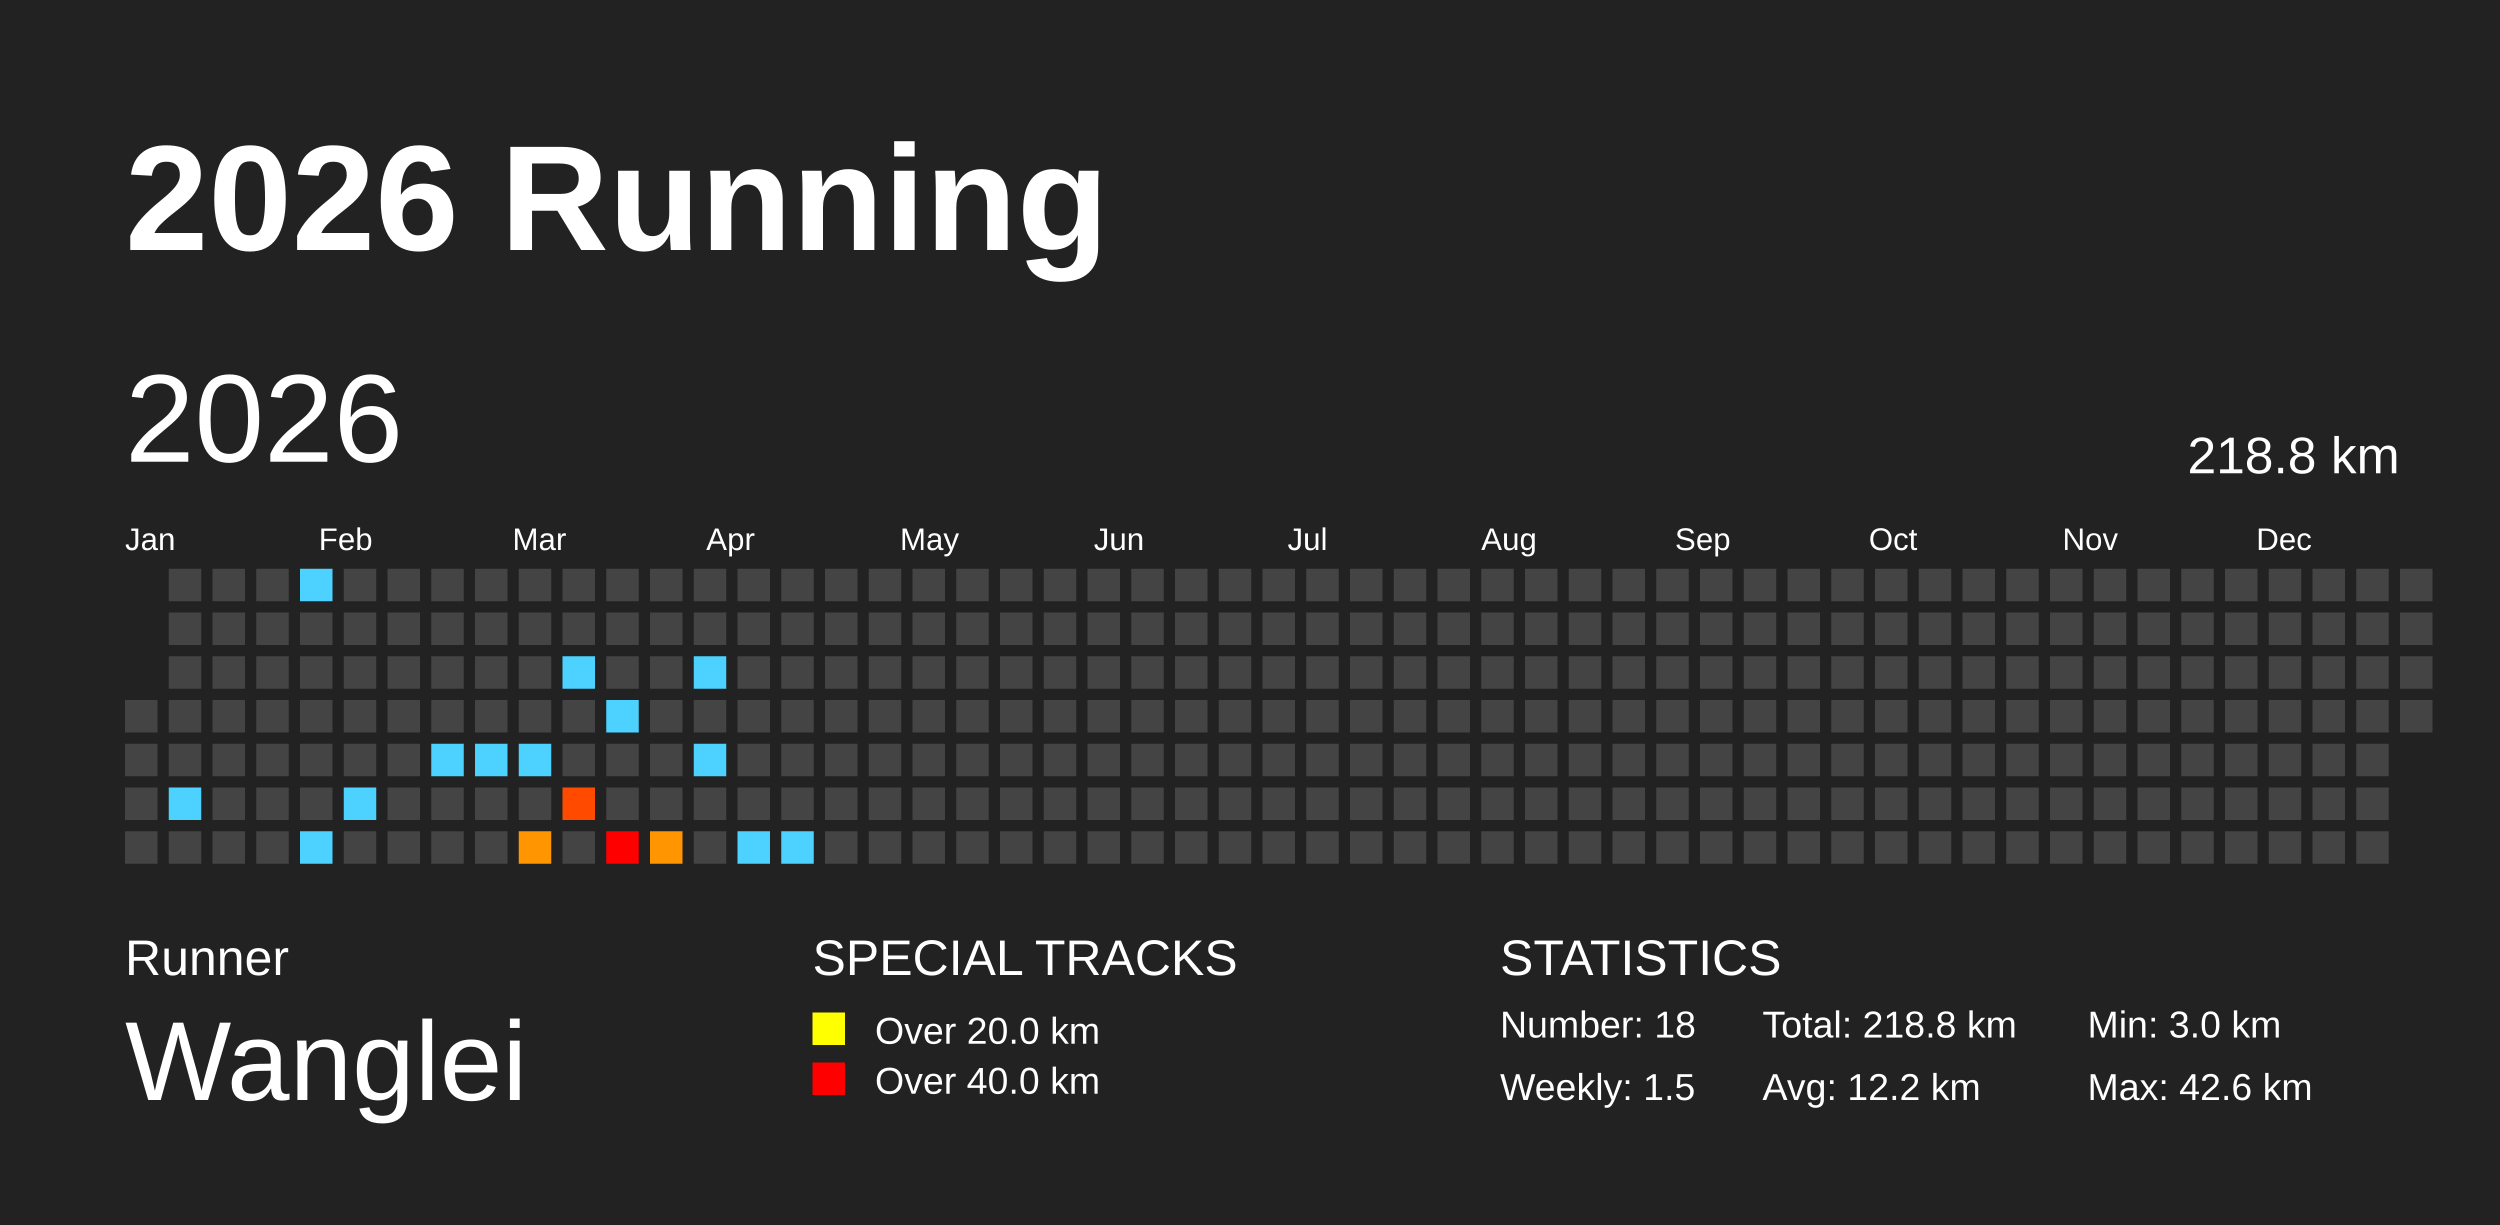
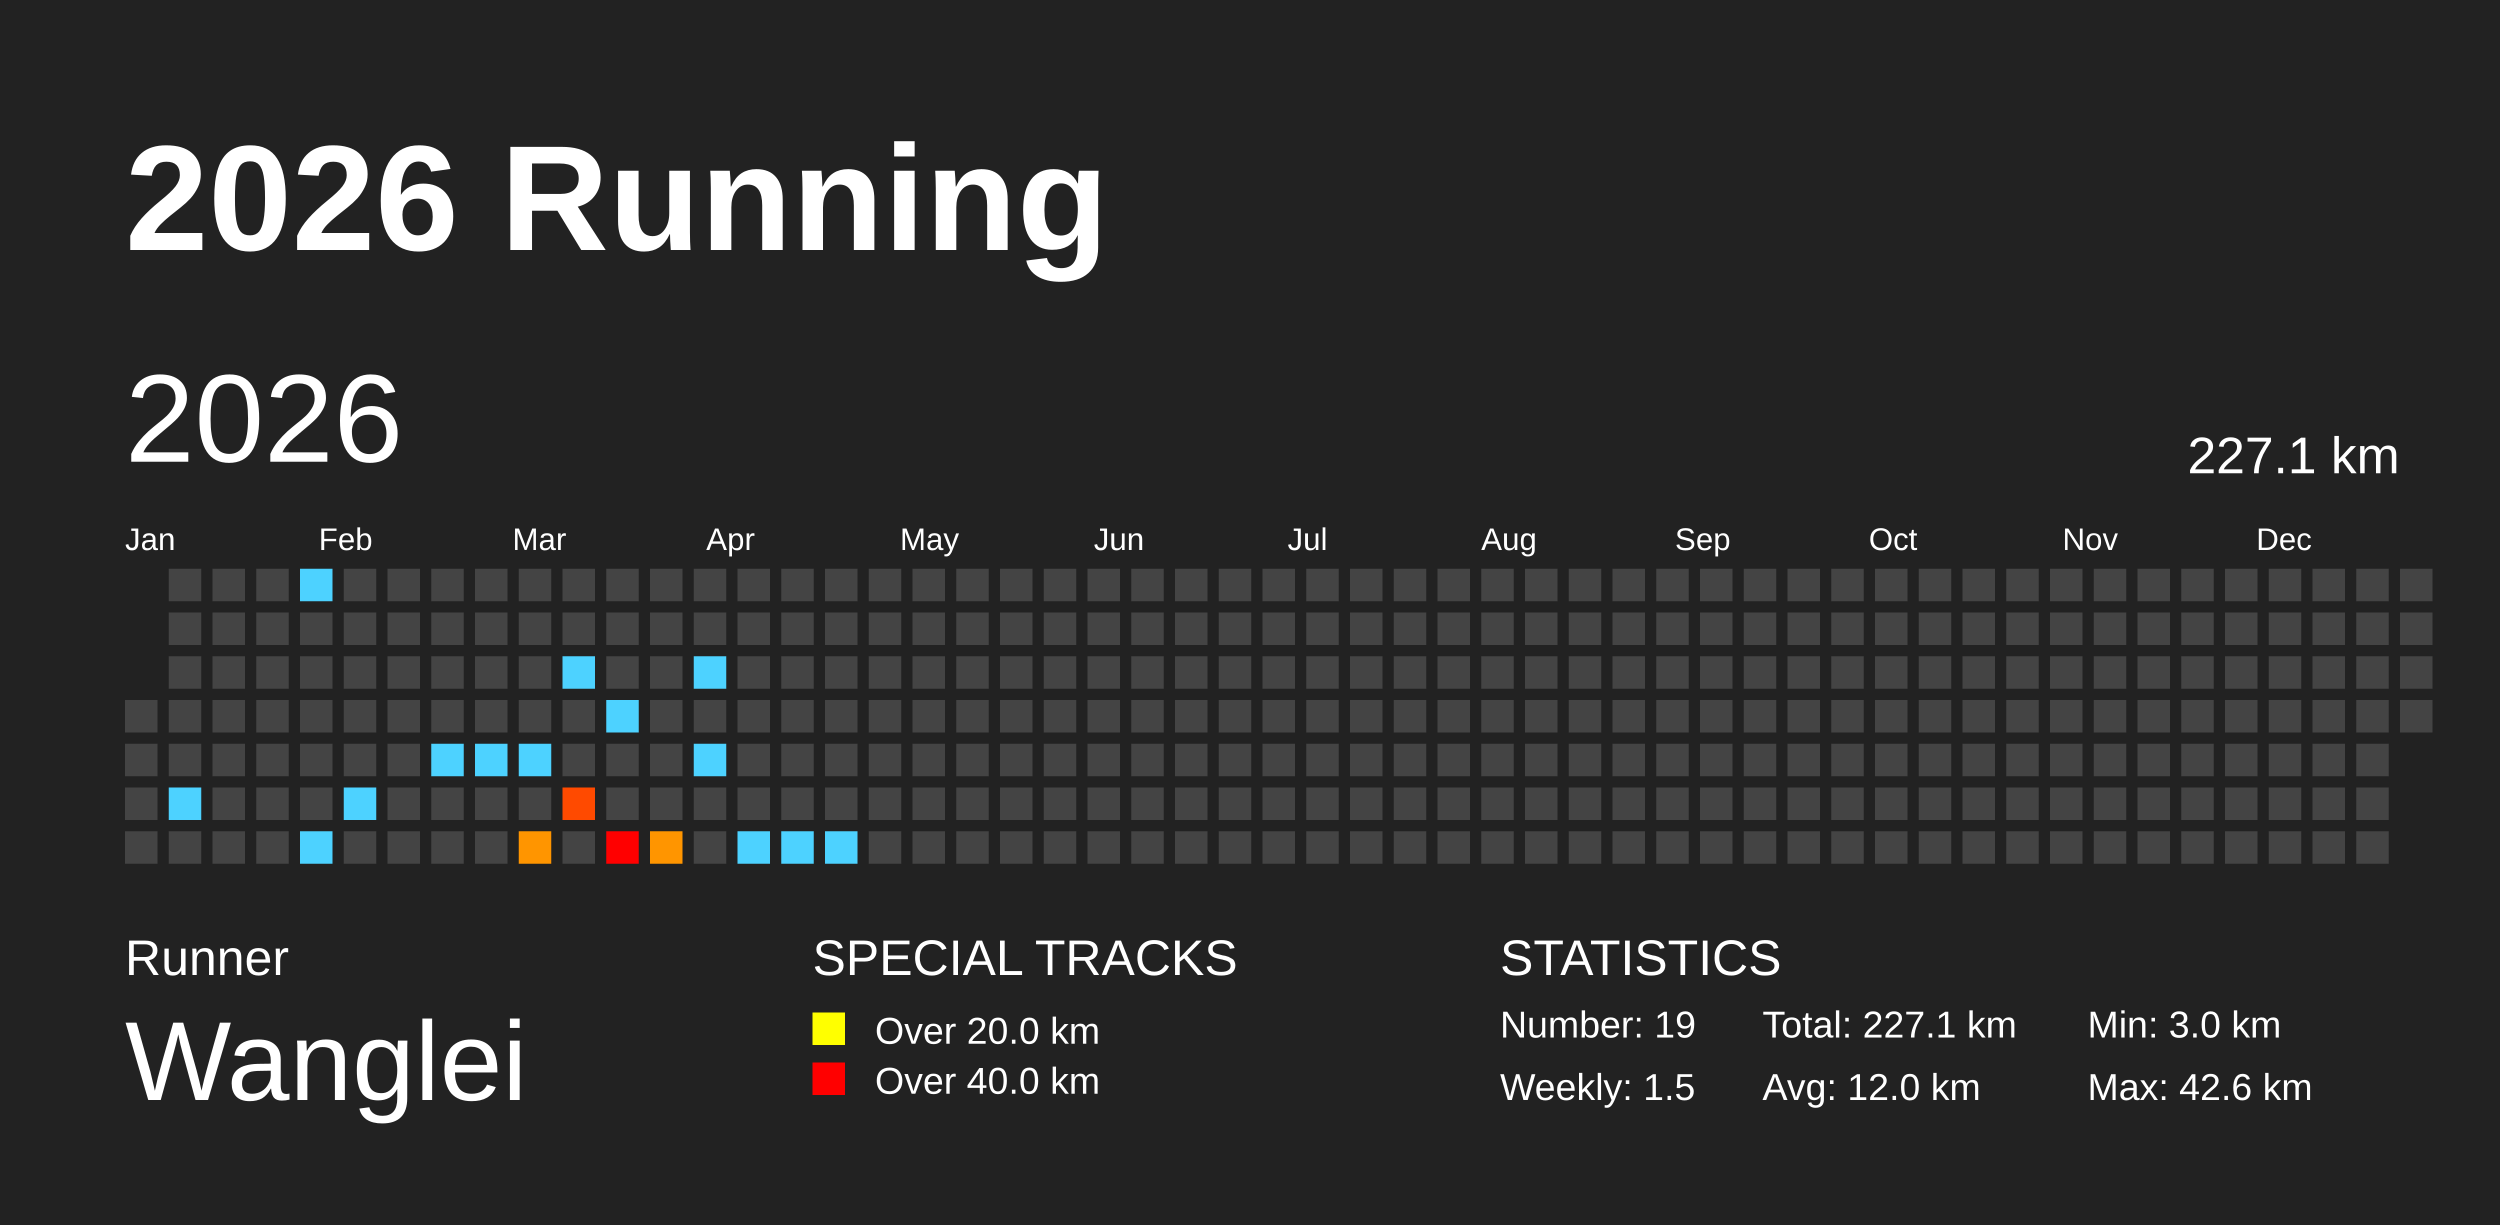
<svg xmlns="http://www.w3.org/2000/svg" baseProfile="full" height="98mm" version="1.1" viewBox="0,0,200,98" width="200mm">
  <defs />
  <rect fill="#222222" height="98" width="200" x="0" y="0" />
  <text fill="#FFFFFF" style="font-size:12px; font-family:Arial; font-weight:bold;" x="10" y="20">2026 Running</text>
  <text fill="#FFFFFF" style="font-size:4px; font-family:Arial" x="10" y="78">Runner</text>
  <text fill="#FFFFFF" style="font-size:9px; font-family:Arial" x="10" y="88">Wanglei</text>
  <text fill="#FFFFFF" style="font-size:4px; font-family:Arial" x="65" y="78">SPECIAL TRACKS</text>
  <rect fill="yellow" height="2.6" width="2.6" x="65" y="81" />
  <text fill="#FFFFFF" style="font-size:3px; font-family:Arial" x="70" y="83.5">Over 20.0 km</text>
  <rect fill="red" height="2.6" width="2.6" x="65" y="85" />
  <text fill="#FFFFFF" style="font-size:3px; font-family:Arial" x="70" y="87.5">Over 40.0 km</text>
  <text fill="#FFFFFF" style="font-size:4px; font-family:Arial" x="120" y="78">STATISTICS</text>
-   <text fill="#FFFFFF" style="font-size:3px; font-family:Arial" x="120" y="83">Number: 18</text>
+   <text fill="#FFFFFF" style="font-size:3px; font-family:Arial" x="120" y="83">Number: 19</text>
  <text fill="#FFFFFF" style="font-size:3px; font-family:Arial" x="120" y="88">Weekly: 1.5</text>
-   <text fill="#FFFFFF" style="font-size:3px; font-family:Arial" x="141" y="83">Total: 218.8 km</text>
-   <text fill="#FFFFFF" style="font-size:3px; font-family:Arial" x="141" y="88">Avg: 12.2 km</text>
+   <text fill="#FFFFFF" style="font-size:3px; font-family:Arial" x="141" y="83">Total: 227.1 km</text>
+   <text fill="#FFFFFF" style="font-size:3px; font-family:Arial" x="141" y="88">Avg: 12.0 km</text>
  <text fill="#FFFFFF" style="font-size:3px; font-family:Arial" x="167" y="83">Min: 3.0 km</text>
  <text fill="#FFFFFF" style="font-size:3px; font-family:Arial" x="167" y="88">Max: 42.6 km</text>
  <text dominant-baseline="hanging" fill="#FFFFFF" style="font-size:10.0px; font-family:Arial;" x="10" y="30">2026</text>
-   <text dominant-baseline="hanging" fill="#FFFFFF" style="font-size:4.125px; font-family:Arial;" x="175" y="35">218.8 km</text>
+   <text dominant-baseline="hanging" fill="#FFFFFF" style="font-size:4.125px; font-family:Arial;" x="175" y="35">227.1 km</text>
  <text fill="#FFFFFF" style="font-size:2.5px; font-family:Arial" x="10.0" y="44">Jan</text>
  <text fill="#FFFFFF" style="font-size:2.5px; font-family:Arial" x="25.5" y="44">Feb</text>
  <text fill="#FFFFFF" style="font-size:2.5px; font-family:Arial" x="41.0" y="44">Mar</text>
  <text fill="#FFFFFF" style="font-size:2.5px; font-family:Arial" x="56.5" y="44">Apr</text>
  <text fill="#FFFFFF" style="font-size:2.5px; font-family:Arial" x="72.0" y="44">May</text>
  <text fill="#FFFFFF" style="font-size:2.5px; font-family:Arial" x="87.5" y="44">Jun</text>
  <text fill="#FFFFFF" style="font-size:2.5px; font-family:Arial" x="103.0" y="44">Jul</text>
  <text fill="#FFFFFF" style="font-size:2.5px; font-family:Arial" x="118.5" y="44">Aug</text>
  <text fill="#FFFFFF" style="font-size:2.5px; font-family:Arial" x="134.0" y="44">Sep</text>
  <text fill="#FFFFFF" style="font-size:2.5px; font-family:Arial" x="149.5" y="44">Oct</text>
  <text fill="#FFFFFF" style="font-size:2.5px; font-family:Arial" x="165.0" y="44">Nov</text>
  <text fill="#FFFFFF" style="font-size:2.5px; font-family:Arial" x="180.5" y="44">Dec</text>
  <rect fill="#444444" height="2.6" width="2.6" x="10.0" y="56.0" />
  <rect fill="#444444" height="2.6" width="2.6" x="10.0" y="59.5" />
  <rect fill="#444444" height="2.6" width="2.6" x="10.0" y="63.0" />
  <rect fill="#444444" height="2.6" width="2.6" x="10.0" y="66.5" />
  <rect fill="#444444" height="2.6" width="2.6" x="13.5" y="45.5" />
  <rect fill="#444444" height="2.6" width="2.6" x="13.5" y="49.0" />
  <rect fill="#444444" height="2.6" width="2.6" x="13.5" y="52.5" />
  <rect fill="#444444" height="2.6" width="2.6" x="13.5" y="56.0" />
  <rect fill="#444444" height="2.6" width="2.6" x="13.5" y="59.5" />
  <rect fill="#4dd2ff" height="2.6" width="2.6" x="13.5" y="63.0" />
  <rect fill="#444444" height="2.6" width="2.6" x="13.5" y="66.5" />
  <rect fill="#444444" height="2.6" width="2.6" x="17.0" y="45.5" />
  <rect fill="#444444" height="2.6" width="2.6" x="17.0" y="49.0" />
  <rect fill="#444444" height="2.6" width="2.6" x="17.0" y="52.5" />
  <rect fill="#444444" height="2.6" width="2.6" x="17.0" y="56.0" />
  <rect fill="#444444" height="2.6" width="2.6" x="17.0" y="59.5" />
  <rect fill="#444444" height="2.6" width="2.6" x="17.0" y="63.0" />
  <rect fill="#444444" height="2.6" width="2.6" x="17.0" y="66.5" />
  <rect fill="#444444" height="2.6" width="2.6" x="20.5" y="45.5" />
  <rect fill="#444444" height="2.6" width="2.6" x="20.5" y="49.0" />
  <rect fill="#444444" height="2.6" width="2.6" x="20.5" y="52.5" />
  <rect fill="#444444" height="2.6" width="2.6" x="20.5" y="56.0" />
  <rect fill="#444444" height="2.6" width="2.6" x="20.5" y="59.5" />
  <rect fill="#444444" height="2.6" width="2.6" x="20.5" y="63.0" />
  <rect fill="#444444" height="2.6" width="2.6" x="20.5" y="66.5" />
  <rect fill="#4dd2ff" height="2.6" width="2.6" x="24.0" y="45.5" />
  <rect fill="#444444" height="2.6" width="2.6" x="24.0" y="49.0" />
  <rect fill="#444444" height="2.6" width="2.6" x="24.0" y="52.5" />
  <rect fill="#444444" height="2.6" width="2.6" x="24.0" y="56.0" />
  <rect fill="#444444" height="2.6" width="2.6" x="24.0" y="59.5" />
  <rect fill="#444444" height="2.6" width="2.6" x="24.0" y="63.0" />
  <rect fill="#4dd2ff" height="2.6" width="2.6" x="24.0" y="66.5" />
  <rect fill="#444444" height="2.6" width="2.6" x="27.5" y="45.5" />
  <rect fill="#444444" height="2.6" width="2.6" x="27.5" y="49.0" />
  <rect fill="#444444" height="2.6" width="2.6" x="27.5" y="52.5" />
  <rect fill="#444444" height="2.6" width="2.6" x="27.5" y="56.0" />
  <rect fill="#444444" height="2.6" width="2.6" x="27.5" y="59.5" />
  <rect fill="#4dd2ff" height="2.6" width="2.6" x="27.5" y="63.0" />
  <rect fill="#444444" height="2.6" width="2.6" x="27.5" y="66.5" />
  <rect fill="#444444" height="2.6" width="2.6" x="31.0" y="45.5" />
  <rect fill="#444444" height="2.6" width="2.6" x="31.0" y="49.0" />
  <rect fill="#444444" height="2.6" width="2.6" x="31.0" y="52.5" />
  <rect fill="#444444" height="2.6" width="2.6" x="31.0" y="56.0" />
  <rect fill="#444444" height="2.6" width="2.6" x="31.0" y="59.5" />
  <rect fill="#444444" height="2.6" width="2.6" x="31.0" y="63.0" />
  <rect fill="#444444" height="2.6" width="2.6" x="31.0" y="66.5" />
  <rect fill="#444444" height="2.6" width="2.6" x="34.5" y="45.5" />
  <rect fill="#444444" height="2.6" width="2.6" x="34.5" y="49.0" />
  <rect fill="#444444" height="2.6" width="2.6" x="34.5" y="52.5" />
  <rect fill="#444444" height="2.6" width="2.6" x="34.5" y="56.0" />
  <rect fill="#4dd2ff" height="2.6" width="2.6" x="34.5" y="59.5" />
  <rect fill="#444444" height="2.6" width="2.6" x="34.5" y="63.0" />
  <rect fill="#444444" height="2.6" width="2.6" x="34.5" y="66.5" />
  <rect fill="#444444" height="2.6" width="2.6" x="38.0" y="45.5" />
  <rect fill="#444444" height="2.6" width="2.6" x="38.0" y="49.0" />
  <rect fill="#444444" height="2.6" width="2.6" x="38.0" y="52.5" />
  <rect fill="#444444" height="2.6" width="2.6" x="38.0" y="56.0" />
  <rect fill="#4dd2ff" height="2.6" width="2.6" x="38.0" y="59.5" />
  <rect fill="#444444" height="2.6" width="2.6" x="38.0" y="63.0" />
  <rect fill="#444444" height="2.6" width="2.6" x="38.0" y="66.5" />
  <rect fill="#444444" height="2.6" width="2.6" x="41.5" y="45.5" />
  <rect fill="#444444" height="2.6" width="2.6" x="41.5" y="49.0" />
  <rect fill="#444444" height="2.6" width="2.6" x="41.5" y="52.5" />
  <rect fill="#444444" height="2.6" width="2.6" x="41.5" y="56.0" />
  <rect fill="#4dd2ff" height="2.6" width="2.6" x="41.5" y="59.5" />
  <rect fill="#444444" height="2.6" width="2.6" x="41.5" y="63.0" />
  <rect fill="#ff9500" height="2.6" width="2.6" x="41.5" y="66.5" />
  <rect fill="#444444" height="2.6" width="2.6" x="45.0" y="45.5" />
  <rect fill="#444444" height="2.6" width="2.6" x="45.0" y="49.0" />
  <rect fill="#4dd2ff" height="2.6" width="2.6" x="45.0" y="52.5" />
  <rect fill="#444444" height="2.6" width="2.6" x="45.0" y="56.0" />
  <rect fill="#444444" height="2.6" width="2.6" x="45.0" y="59.5" />
  <rect fill="#ff4a00" height="2.6" width="2.6" x="45.0" y="63.0" />
  <rect fill="#444444" height="2.6" width="2.6" x="45.0" y="66.5" />
  <rect fill="#444444" height="2.6" width="2.6" x="48.5" y="45.5" />
  <rect fill="#444444" height="2.6" width="2.6" x="48.5" y="49.0" />
  <rect fill="#444444" height="2.6" width="2.6" x="48.5" y="52.5" />
  <rect fill="#4dd2ff" height="2.6" width="2.6" x="48.5" y="56.0" />
  <rect fill="#444444" height="2.6" width="2.6" x="48.5" y="59.5" />
  <rect fill="#444444" height="2.6" width="2.6" x="48.5" y="63.0" />
  <rect fill="red" height="2.6" width="2.6" x="48.5" y="66.5" />
  <rect fill="#444444" height="2.6" width="2.6" x="52.0" y="45.5" />
  <rect fill="#444444" height="2.6" width="2.6" x="52.0" y="49.0" />
  <rect fill="#444444" height="2.6" width="2.6" x="52.0" y="52.5" />
  <rect fill="#444444" height="2.6" width="2.6" x="52.0" y="56.0" />
  <rect fill="#444444" height="2.6" width="2.6" x="52.0" y="59.5" />
  <rect fill="#444444" height="2.6" width="2.6" x="52.0" y="63.0" />
  <rect fill="#ff9500" height="2.6" width="2.6" x="52.0" y="66.5" />
  <rect fill="#444444" height="2.6" width="2.6" x="55.5" y="45.5" />
  <rect fill="#444444" height="2.6" width="2.6" x="55.5" y="49.0" />
  <rect fill="#4dd2ff" height="2.6" width="2.6" x="55.5" y="52.5" />
  <rect fill="#444444" height="2.6" width="2.6" x="55.5" y="56.0" />
  <rect fill="#4dd2ff" height="2.6" width="2.6" x="55.5" y="59.5" />
  <rect fill="#444444" height="2.6" width="2.6" x="55.5" y="63.0" />
  <rect fill="#444444" height="2.6" width="2.6" x="55.5" y="66.5" />
  <rect fill="#444444" height="2.6" width="2.6" x="59.0" y="45.5" />
  <rect fill="#444444" height="2.6" width="2.6" x="59.0" y="49.0" />
  <rect fill="#444444" height="2.6" width="2.6" x="59.0" y="52.5" />
  <rect fill="#444444" height="2.6" width="2.6" x="59.0" y="56.0" />
  <rect fill="#444444" height="2.6" width="2.6" x="59.0" y="59.5" />
  <rect fill="#444444" height="2.6" width="2.6" x="59.0" y="63.0" />
  <rect fill="#4dd2ff" height="2.6" width="2.6" x="59.0" y="66.5" />
  <rect fill="#444444" height="2.6" width="2.6" x="62.5" y="45.5" />
  <rect fill="#444444" height="2.6" width="2.6" x="62.5" y="49.0" />
  <rect fill="#444444" height="2.6" width="2.6" x="62.5" y="52.5" />
  <rect fill="#444444" height="2.6" width="2.6" x="62.5" y="56.0" />
  <rect fill="#444444" height="2.6" width="2.6" x="62.5" y="59.5" />
  <rect fill="#444444" height="2.6" width="2.6" x="62.5" y="63.0" />
  <rect fill="#4dd2ff" height="2.6" width="2.6" x="62.5" y="66.5" />
  <rect fill="#444444" height="2.6" width="2.6" x="66.0" y="45.5" />
  <rect fill="#444444" height="2.6" width="2.6" x="66.0" y="49.0" />
  <rect fill="#444444" height="2.6" width="2.6" x="66.0" y="52.5" />
  <rect fill="#444444" height="2.6" width="2.6" x="66.0" y="56.0" />
  <rect fill="#444444" height="2.6" width="2.6" x="66.0" y="59.5" />
  <rect fill="#444444" height="2.6" width="2.6" x="66.0" y="63.0" />
-   <rect fill="#444444" height="2.6" width="2.6" x="66.0" y="66.5" />
+   <rect fill="#4dd2ff" height="2.6" width="2.6" x="66.0" y="66.5" />
  <rect fill="#444444" height="2.6" width="2.6" x="69.5" y="45.5" />
  <rect fill="#444444" height="2.6" width="2.6" x="69.5" y="49.0" />
  <rect fill="#444444" height="2.6" width="2.6" x="69.5" y="52.5" />
  <rect fill="#444444" height="2.6" width="2.6" x="69.5" y="56.0" />
  <rect fill="#444444" height="2.6" width="2.6" x="69.5" y="59.5" />
  <rect fill="#444444" height="2.6" width="2.6" x="69.5" y="63.0" />
  <rect fill="#444444" height="2.6" width="2.6" x="69.5" y="66.5" />
  <rect fill="#444444" height="2.6" width="2.6" x="73.0" y="45.5" />
  <rect fill="#444444" height="2.6" width="2.6" x="73.0" y="49.0" />
  <rect fill="#444444" height="2.6" width="2.6" x="73.0" y="52.5" />
  <rect fill="#444444" height="2.6" width="2.6" x="73.0" y="56.0" />
  <rect fill="#444444" height="2.6" width="2.6" x="73.0" y="59.5" />
  <rect fill="#444444" height="2.6" width="2.6" x="73.0" y="63.0" />
  <rect fill="#444444" height="2.6" width="2.6" x="73.0" y="66.5" />
  <rect fill="#444444" height="2.6" width="2.6" x="76.5" y="45.5" />
  <rect fill="#444444" height="2.6" width="2.6" x="76.5" y="49.0" />
  <rect fill="#444444" height="2.6" width="2.6" x="76.5" y="52.5" />
  <rect fill="#444444" height="2.6" width="2.6" x="76.5" y="56.0" />
  <rect fill="#444444" height="2.6" width="2.6" x="76.5" y="59.5" />
  <rect fill="#444444" height="2.6" width="2.6" x="76.5" y="63.0" />
  <rect fill="#444444" height="2.6" width="2.6" x="76.5" y="66.5" />
  <rect fill="#444444" height="2.6" width="2.6" x="80.0" y="45.5" />
  <rect fill="#444444" height="2.6" width="2.6" x="80.0" y="49.0" />
  <rect fill="#444444" height="2.6" width="2.6" x="80.0" y="52.5" />
  <rect fill="#444444" height="2.6" width="2.6" x="80.0" y="56.0" />
  <rect fill="#444444" height="2.6" width="2.6" x="80.0" y="59.5" />
  <rect fill="#444444" height="2.6" width="2.6" x="80.0" y="63.0" />
  <rect fill="#444444" height="2.6" width="2.6" x="80.0" y="66.5" />
  <rect fill="#444444" height="2.6" width="2.6" x="83.5" y="45.5" />
  <rect fill="#444444" height="2.6" width="2.6" x="83.5" y="49.0" />
  <rect fill="#444444" height="2.6" width="2.6" x="83.5" y="52.5" />
  <rect fill="#444444" height="2.6" width="2.6" x="83.5" y="56.0" />
  <rect fill="#444444" height="2.6" width="2.6" x="83.5" y="59.5" />
  <rect fill="#444444" height="2.6" width="2.6" x="83.5" y="63.0" />
  <rect fill="#444444" height="2.6" width="2.6" x="83.5" y="66.5" />
  <rect fill="#444444" height="2.6" width="2.6" x="87.0" y="45.5" />
  <rect fill="#444444" height="2.6" width="2.6" x="87.0" y="49.0" />
  <rect fill="#444444" height="2.6" width="2.6" x="87.0" y="52.5" />
  <rect fill="#444444" height="2.6" width="2.6" x="87.0" y="56.0" />
  <rect fill="#444444" height="2.6" width="2.6" x="87.0" y="59.5" />
  <rect fill="#444444" height="2.6" width="2.6" x="87.0" y="63.0" />
  <rect fill="#444444" height="2.6" width="2.6" x="87.0" y="66.5" />
  <rect fill="#444444" height="2.6" width="2.6" x="90.5" y="45.5" />
  <rect fill="#444444" height="2.6" width="2.6" x="90.5" y="49.0" />
  <rect fill="#444444" height="2.6" width="2.6" x="90.5" y="52.5" />
  <rect fill="#444444" height="2.6" width="2.6" x="90.5" y="56.0" />
  <rect fill="#444444" height="2.6" width="2.6" x="90.5" y="59.5" />
  <rect fill="#444444" height="2.6" width="2.6" x="90.5" y="63.0" />
  <rect fill="#444444" height="2.6" width="2.6" x="90.5" y="66.5" />
  <rect fill="#444444" height="2.6" width="2.6" x="94.0" y="45.5" />
  <rect fill="#444444" height="2.6" width="2.6" x="94.0" y="49.0" />
  <rect fill="#444444" height="2.6" width="2.6" x="94.0" y="52.5" />
  <rect fill="#444444" height="2.6" width="2.6" x="94.0" y="56.0" />
  <rect fill="#444444" height="2.6" width="2.6" x="94.0" y="59.5" />
  <rect fill="#444444" height="2.6" width="2.6" x="94.0" y="63.0" />
  <rect fill="#444444" height="2.6" width="2.6" x="94.0" y="66.5" />
  <rect fill="#444444" height="2.6" width="2.6" x="97.5" y="45.5" />
  <rect fill="#444444" height="2.6" width="2.6" x="97.5" y="49.0" />
  <rect fill="#444444" height="2.6" width="2.6" x="97.5" y="52.5" />
  <rect fill="#444444" height="2.6" width="2.6" x="97.5" y="56.0" />
  <rect fill="#444444" height="2.6" width="2.6" x="97.5" y="59.5" />
  <rect fill="#444444" height="2.6" width="2.6" x="97.5" y="63.0" />
  <rect fill="#444444" height="2.6" width="2.6" x="97.5" y="66.5" />
  <rect fill="#444444" height="2.6" width="2.6" x="101.0" y="45.5" />
  <rect fill="#444444" height="2.6" width="2.6" x="101.0" y="49.0" />
  <rect fill="#444444" height="2.6" width="2.6" x="101.0" y="52.5" />
  <rect fill="#444444" height="2.6" width="2.6" x="101.0" y="56.0" />
  <rect fill="#444444" height="2.6" width="2.6" x="101.0" y="59.5" />
  <rect fill="#444444" height="2.6" width="2.6" x="101.0" y="63.0" />
  <rect fill="#444444" height="2.6" width="2.6" x="101.0" y="66.5" />
  <rect fill="#444444" height="2.6" width="2.6" x="104.5" y="45.5" />
  <rect fill="#444444" height="2.6" width="2.6" x="104.5" y="49.0" />
  <rect fill="#444444" height="2.6" width="2.6" x="104.5" y="52.5" />
  <rect fill="#444444" height="2.6" width="2.6" x="104.5" y="56.0" />
  <rect fill="#444444" height="2.6" width="2.6" x="104.5" y="59.5" />
  <rect fill="#444444" height="2.6" width="2.6" x="104.5" y="63.0" />
  <rect fill="#444444" height="2.6" width="2.6" x="104.5" y="66.5" />
  <rect fill="#444444" height="2.6" width="2.6" x="108.0" y="45.5" />
  <rect fill="#444444" height="2.6" width="2.6" x="108.0" y="49.0" />
  <rect fill="#444444" height="2.6" width="2.6" x="108.0" y="52.5" />
  <rect fill="#444444" height="2.6" width="2.6" x="108.0" y="56.0" />
  <rect fill="#444444" height="2.6" width="2.6" x="108.0" y="59.5" />
  <rect fill="#444444" height="2.6" width="2.6" x="108.0" y="63.0" />
  <rect fill="#444444" height="2.6" width="2.6" x="108.0" y="66.5" />
  <rect fill="#444444" height="2.6" width="2.6" x="111.5" y="45.5" />
  <rect fill="#444444" height="2.6" width="2.6" x="111.5" y="49.0" />
  <rect fill="#444444" height="2.6" width="2.6" x="111.5" y="52.5" />
  <rect fill="#444444" height="2.6" width="2.6" x="111.5" y="56.0" />
  <rect fill="#444444" height="2.6" width="2.6" x="111.5" y="59.5" />
  <rect fill="#444444" height="2.6" width="2.6" x="111.5" y="63.0" />
  <rect fill="#444444" height="2.6" width="2.6" x="111.5" y="66.5" />
  <rect fill="#444444" height="2.6" width="2.6" x="115.0" y="45.5" />
  <rect fill="#444444" height="2.6" width="2.6" x="115.0" y="49.0" />
  <rect fill="#444444" height="2.6" width="2.6" x="115.0" y="52.5" />
  <rect fill="#444444" height="2.6" width="2.6" x="115.0" y="56.0" />
  <rect fill="#444444" height="2.6" width="2.6" x="115.0" y="59.5" />
  <rect fill="#444444" height="2.6" width="2.6" x="115.0" y="63.0" />
  <rect fill="#444444" height="2.6" width="2.6" x="115.0" y="66.5" />
  <rect fill="#444444" height="2.6" width="2.6" x="118.5" y="45.5" />
  <rect fill="#444444" height="2.6" width="2.6" x="118.5" y="49.0" />
  <rect fill="#444444" height="2.6" width="2.6" x="118.5" y="52.5" />
  <rect fill="#444444" height="2.6" width="2.6" x="118.5" y="56.0" />
  <rect fill="#444444" height="2.6" width="2.6" x="118.5" y="59.5" />
  <rect fill="#444444" height="2.6" width="2.6" x="118.5" y="63.0" />
  <rect fill="#444444" height="2.6" width="2.6" x="118.5" y="66.5" />
  <rect fill="#444444" height="2.6" width="2.6" x="122.0" y="45.5" />
  <rect fill="#444444" height="2.6" width="2.6" x="122.0" y="49.0" />
  <rect fill="#444444" height="2.6" width="2.6" x="122.0" y="52.5" />
  <rect fill="#444444" height="2.6" width="2.6" x="122.0" y="56.0" />
  <rect fill="#444444" height="2.6" width="2.6" x="122.0" y="59.5" />
  <rect fill="#444444" height="2.6" width="2.6" x="122.0" y="63.0" />
  <rect fill="#444444" height="2.6" width="2.6" x="122.0" y="66.5" />
  <rect fill="#444444" height="2.6" width="2.6" x="125.5" y="45.5" />
  <rect fill="#444444" height="2.6" width="2.6" x="125.5" y="49.0" />
  <rect fill="#444444" height="2.6" width="2.6" x="125.5" y="52.5" />
  <rect fill="#444444" height="2.6" width="2.6" x="125.5" y="56.0" />
  <rect fill="#444444" height="2.6" width="2.6" x="125.5" y="59.5" />
  <rect fill="#444444" height="2.6" width="2.6" x="125.5" y="63.0" />
  <rect fill="#444444" height="2.6" width="2.6" x="125.5" y="66.5" />
  <rect fill="#444444" height="2.6" width="2.6" x="129.0" y="45.5" />
  <rect fill="#444444" height="2.6" width="2.6" x="129.0" y="49.0" />
  <rect fill="#444444" height="2.6" width="2.6" x="129.0" y="52.5" />
  <rect fill="#444444" height="2.6" width="2.6" x="129.0" y="56.0" />
  <rect fill="#444444" height="2.6" width="2.6" x="129.0" y="59.5" />
  <rect fill="#444444" height="2.6" width="2.6" x="129.0" y="63.0" />
  <rect fill="#444444" height="2.6" width="2.6" x="129.0" y="66.5" />
  <rect fill="#444444" height="2.6" width="2.6" x="132.5" y="45.5" />
  <rect fill="#444444" height="2.6" width="2.6" x="132.5" y="49.0" />
  <rect fill="#444444" height="2.6" width="2.6" x="132.5" y="52.5" />
  <rect fill="#444444" height="2.6" width="2.6" x="132.5" y="56.0" />
  <rect fill="#444444" height="2.6" width="2.6" x="132.5" y="59.5" />
  <rect fill="#444444" height="2.6" width="2.6" x="132.5" y="63.0" />
  <rect fill="#444444" height="2.6" width="2.6" x="132.5" y="66.5" />
  <rect fill="#444444" height="2.6" width="2.6" x="136.0" y="45.5" />
  <rect fill="#444444" height="2.6" width="2.6" x="136.0" y="49.0" />
  <rect fill="#444444" height="2.6" width="2.6" x="136.0" y="52.5" />
  <rect fill="#444444" height="2.6" width="2.6" x="136.0" y="56.0" />
  <rect fill="#444444" height="2.6" width="2.6" x="136.0" y="59.5" />
  <rect fill="#444444" height="2.6" width="2.6" x="136.0" y="63.0" />
  <rect fill="#444444" height="2.6" width="2.6" x="136.0" y="66.5" />
  <rect fill="#444444" height="2.6" width="2.6" x="139.5" y="45.5" />
  <rect fill="#444444" height="2.6" width="2.6" x="139.5" y="49.0" />
  <rect fill="#444444" height="2.6" width="2.6" x="139.5" y="52.5" />
  <rect fill="#444444" height="2.6" width="2.6" x="139.5" y="56.0" />
  <rect fill="#444444" height="2.6" width="2.6" x="139.5" y="59.5" />
  <rect fill="#444444" height="2.6" width="2.6" x="139.5" y="63.0" />
  <rect fill="#444444" height="2.6" width="2.6" x="139.5" y="66.5" />
  <rect fill="#444444" height="2.6" width="2.6" x="143.0" y="45.5" />
  <rect fill="#444444" height="2.6" width="2.6" x="143.0" y="49.0" />
  <rect fill="#444444" height="2.6" width="2.6" x="143.0" y="52.5" />
  <rect fill="#444444" height="2.6" width="2.6" x="143.0" y="56.0" />
  <rect fill="#444444" height="2.6" width="2.6" x="143.0" y="59.5" />
  <rect fill="#444444" height="2.6" width="2.6" x="143.0" y="63.0" />
  <rect fill="#444444" height="2.6" width="2.6" x="143.0" y="66.5" />
  <rect fill="#444444" height="2.6" width="2.6" x="146.5" y="45.5" />
  <rect fill="#444444" height="2.6" width="2.6" x="146.5" y="49.0" />
  <rect fill="#444444" height="2.6" width="2.6" x="146.5" y="52.5" />
  <rect fill="#444444" height="2.6" width="2.6" x="146.5" y="56.0" />
  <rect fill="#444444" height="2.6" width="2.6" x="146.5" y="59.5" />
  <rect fill="#444444" height="2.6" width="2.6" x="146.5" y="63.0" />
  <rect fill="#444444" height="2.6" width="2.6" x="146.5" y="66.5" />
  <rect fill="#444444" height="2.6" width="2.6" x="150.0" y="45.5" />
  <rect fill="#444444" height="2.6" width="2.6" x="150.0" y="49.0" />
  <rect fill="#444444" height="2.6" width="2.6" x="150.0" y="52.5" />
  <rect fill="#444444" height="2.6" width="2.6" x="150.0" y="56.0" />
  <rect fill="#444444" height="2.6" width="2.6" x="150.0" y="59.5" />
  <rect fill="#444444" height="2.6" width="2.6" x="150.0" y="63.0" />
  <rect fill="#444444" height="2.6" width="2.6" x="150.0" y="66.5" />
  <rect fill="#444444" height="2.6" width="2.6" x="153.5" y="45.5" />
  <rect fill="#444444" height="2.6" width="2.6" x="153.5" y="49.0" />
  <rect fill="#444444" height="2.6" width="2.6" x="153.5" y="52.5" />
  <rect fill="#444444" height="2.6" width="2.6" x="153.5" y="56.0" />
  <rect fill="#444444" height="2.6" width="2.6" x="153.5" y="59.5" />
  <rect fill="#444444" height="2.6" width="2.6" x="153.5" y="63.0" />
  <rect fill="#444444" height="2.6" width="2.6" x="153.5" y="66.5" />
  <rect fill="#444444" height="2.6" width="2.6" x="157.0" y="45.5" />
  <rect fill="#444444" height="2.6" width="2.6" x="157.0" y="49.0" />
  <rect fill="#444444" height="2.6" width="2.6" x="157.0" y="52.5" />
  <rect fill="#444444" height="2.6" width="2.6" x="157.0" y="56.0" />
  <rect fill="#444444" height="2.6" width="2.6" x="157.0" y="59.5" />
  <rect fill="#444444" height="2.6" width="2.6" x="157.0" y="63.0" />
  <rect fill="#444444" height="2.6" width="2.6" x="157.0" y="66.5" />
  <rect fill="#444444" height="2.6" width="2.6" x="160.5" y="45.5" />
  <rect fill="#444444" height="2.6" width="2.6" x="160.5" y="49.0" />
  <rect fill="#444444" height="2.6" width="2.6" x="160.5" y="52.5" />
  <rect fill="#444444" height="2.6" width="2.6" x="160.5" y="56.0" />
  <rect fill="#444444" height="2.6" width="2.6" x="160.5" y="59.5" />
  <rect fill="#444444" height="2.6" width="2.6" x="160.5" y="63.0" />
  <rect fill="#444444" height="2.6" width="2.6" x="160.5" y="66.5" />
  <rect fill="#444444" height="2.6" width="2.6" x="164.0" y="45.5" />
  <rect fill="#444444" height="2.6" width="2.6" x="164.0" y="49.0" />
  <rect fill="#444444" height="2.6" width="2.6" x="164.0" y="52.5" />
  <rect fill="#444444" height="2.6" width="2.6" x="164.0" y="56.0" />
  <rect fill="#444444" height="2.6" width="2.6" x="164.0" y="59.5" />
  <rect fill="#444444" height="2.6" width="2.6" x="164.0" y="63.0" />
  <rect fill="#444444" height="2.6" width="2.6" x="164.0" y="66.5" />
  <rect fill="#444444" height="2.6" width="2.6" x="167.5" y="45.5" />
  <rect fill="#444444" height="2.6" width="2.6" x="167.5" y="49.0" />
  <rect fill="#444444" height="2.6" width="2.6" x="167.5" y="52.5" />
  <rect fill="#444444" height="2.6" width="2.6" x="167.5" y="56.0" />
  <rect fill="#444444" height="2.6" width="2.6" x="167.5" y="59.5" />
  <rect fill="#444444" height="2.6" width="2.6" x="167.5" y="63.0" />
  <rect fill="#444444" height="2.6" width="2.6" x="167.5" y="66.5" />
  <rect fill="#444444" height="2.6" width="2.6" x="171.0" y="45.5" />
  <rect fill="#444444" height="2.6" width="2.6" x="171.0" y="49.0" />
  <rect fill="#444444" height="2.6" width="2.6" x="171.0" y="52.5" />
  <rect fill="#444444" height="2.6" width="2.6" x="171.0" y="56.0" />
  <rect fill="#444444" height="2.6" width="2.6" x="171.0" y="59.5" />
  <rect fill="#444444" height="2.6" width="2.6" x="171.0" y="63.0" />
  <rect fill="#444444" height="2.6" width="2.6" x="171.0" y="66.5" />
  <rect fill="#444444" height="2.6" width="2.6" x="174.5" y="45.5" />
  <rect fill="#444444" height="2.6" width="2.6" x="174.5" y="49.0" />
  <rect fill="#444444" height="2.6" width="2.6" x="174.5" y="52.5" />
  <rect fill="#444444" height="2.6" width="2.6" x="174.5" y="56.0" />
  <rect fill="#444444" height="2.6" width="2.6" x="174.5" y="59.5" />
  <rect fill="#444444" height="2.6" width="2.6" x="174.5" y="63.0" />
  <rect fill="#444444" height="2.6" width="2.6" x="174.5" y="66.5" />
  <rect fill="#444444" height="2.6" width="2.6" x="178.0" y="45.5" />
  <rect fill="#444444" height="2.6" width="2.6" x="178.0" y="49.0" />
  <rect fill="#444444" height="2.6" width="2.6" x="178.0" y="52.5" />
  <rect fill="#444444" height="2.6" width="2.6" x="178.0" y="56.0" />
  <rect fill="#444444" height="2.6" width="2.6" x="178.0" y="59.5" />
  <rect fill="#444444" height="2.6" width="2.6" x="178.0" y="63.0" />
  <rect fill="#444444" height="2.6" width="2.6" x="178.0" y="66.5" />
  <rect fill="#444444" height="2.6" width="2.6" x="181.5" y="45.5" />
  <rect fill="#444444" height="2.6" width="2.6" x="181.5" y="49.0" />
  <rect fill="#444444" height="2.6" width="2.6" x="181.5" y="52.5" />
  <rect fill="#444444" height="2.6" width="2.6" x="181.5" y="56.0" />
  <rect fill="#444444" height="2.6" width="2.6" x="181.5" y="59.5" />
  <rect fill="#444444" height="2.6" width="2.6" x="181.5" y="63.0" />
  <rect fill="#444444" height="2.6" width="2.6" x="181.5" y="66.5" />
  <rect fill="#444444" height="2.6" width="2.6" x="185.0" y="45.5" />
  <rect fill="#444444" height="2.6" width="2.6" x="185.0" y="49.0" />
  <rect fill="#444444" height="2.6" width="2.6" x="185.0" y="52.5" />
  <rect fill="#444444" height="2.6" width="2.6" x="185.0" y="56.0" />
  <rect fill="#444444" height="2.6" width="2.6" x="185.0" y="59.5" />
  <rect fill="#444444" height="2.6" width="2.6" x="185.0" y="63.0" />
  <rect fill="#444444" height="2.6" width="2.6" x="185.0" y="66.5" />
  <rect fill="#444444" height="2.6" width="2.6" x="188.5" y="45.5" />
  <rect fill="#444444" height="2.6" width="2.6" x="188.5" y="49.0" />
  <rect fill="#444444" height="2.6" width="2.6" x="188.5" y="52.5" />
  <rect fill="#444444" height="2.6" width="2.6" x="188.5" y="56.0" />
  <rect fill="#444444" height="2.6" width="2.6" x="188.5" y="59.5" />
  <rect fill="#444444" height="2.6" width="2.6" x="188.5" y="63.0" />
  <rect fill="#444444" height="2.6" width="2.6" x="188.5" y="66.5" />
  <rect fill="#444444" height="2.6" width="2.6" x="192.0" y="45.5" />
  <rect fill="#444444" height="2.6" width="2.6" x="192.0" y="49.0" />
  <rect fill="#444444" height="2.6" width="2.6" x="192.0" y="52.5" />
  <rect fill="#444444" height="2.6" width="2.6" x="192.0" y="56.0" />
</svg>
